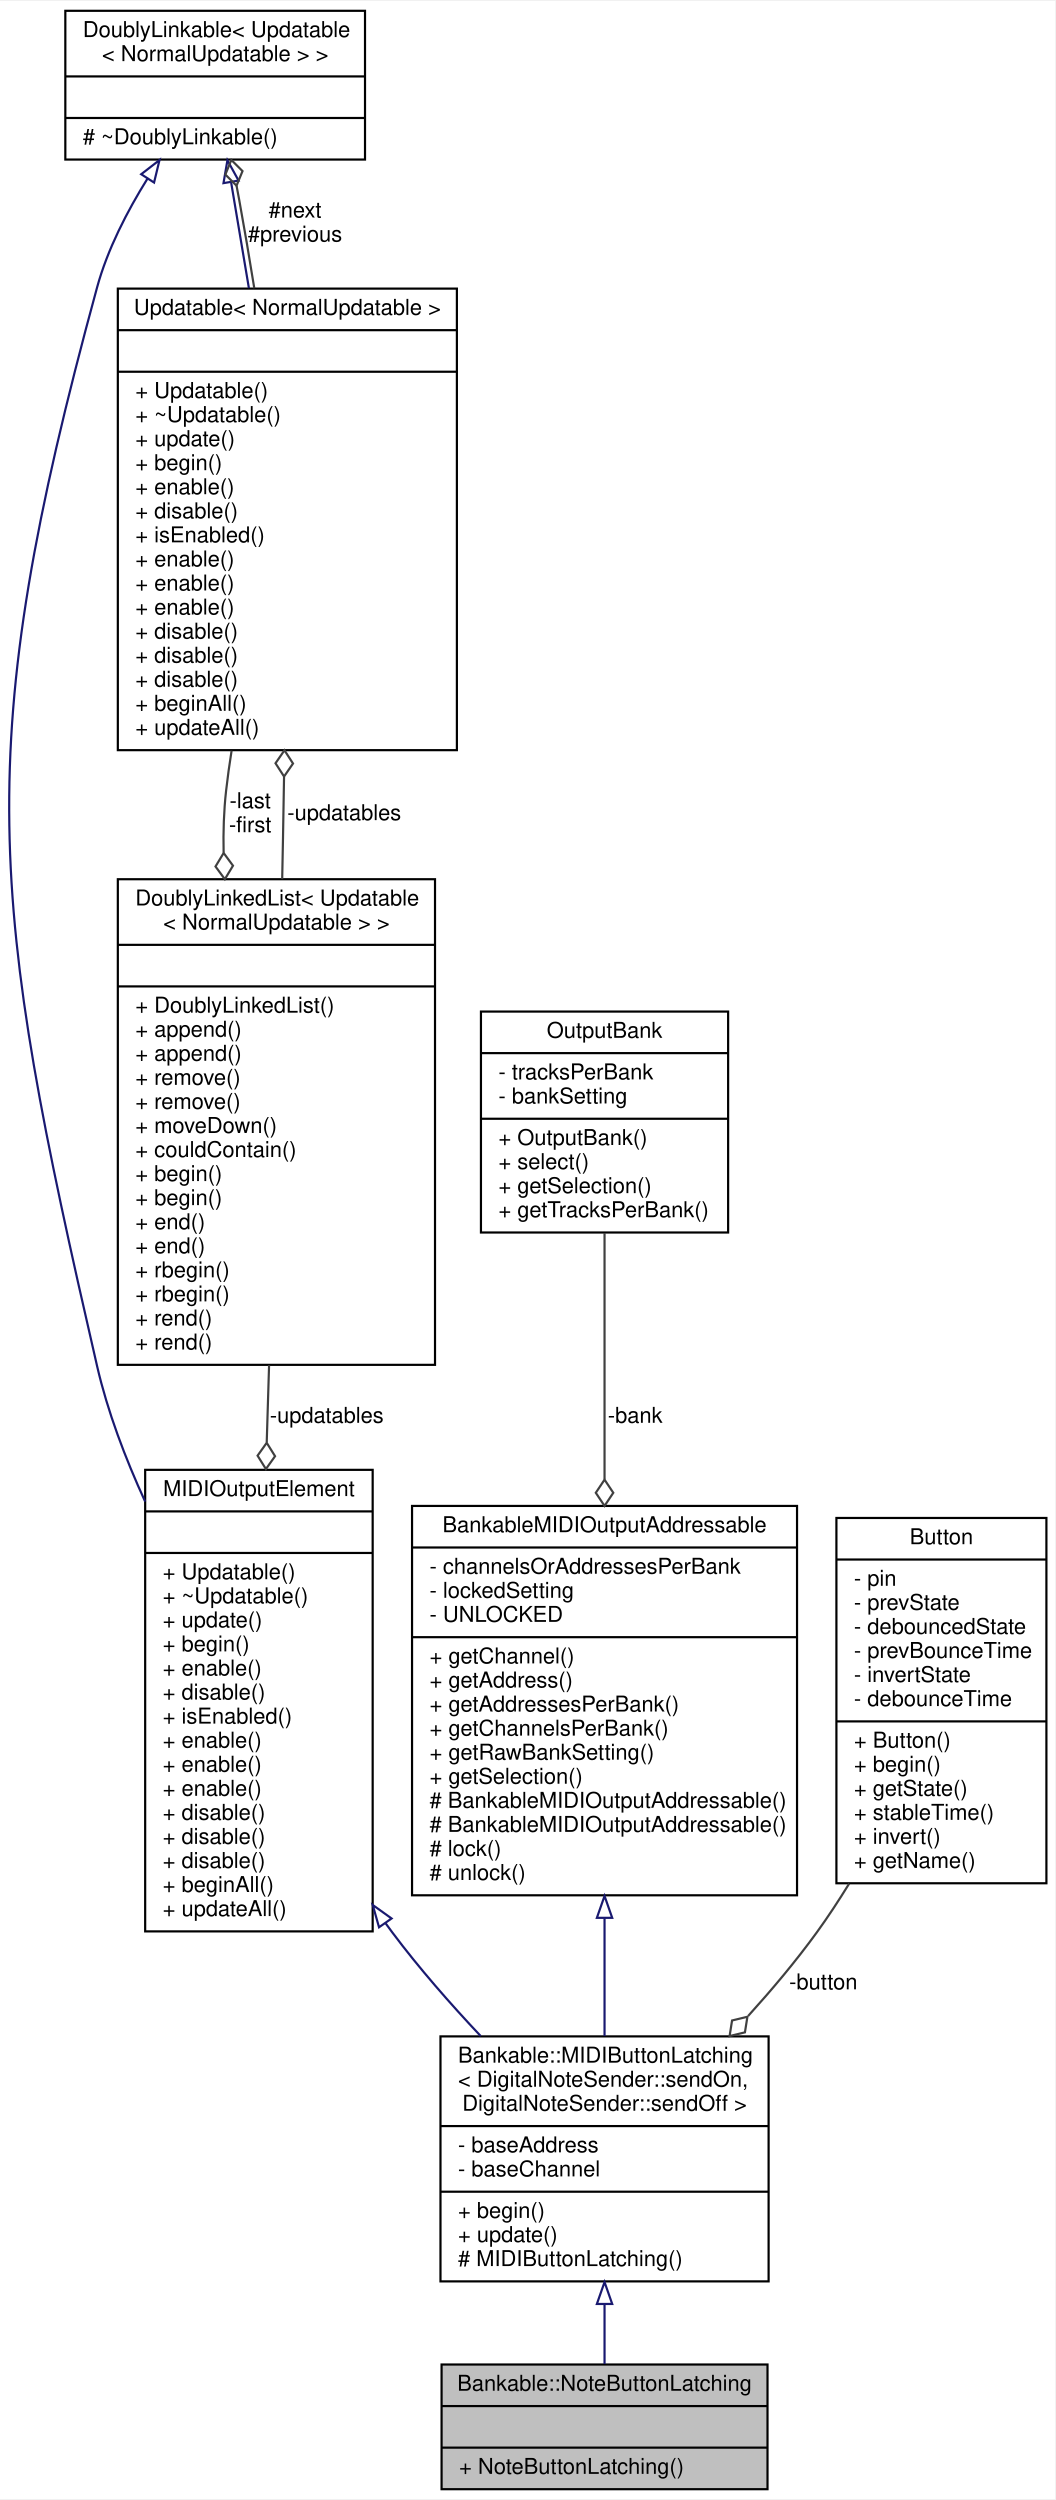
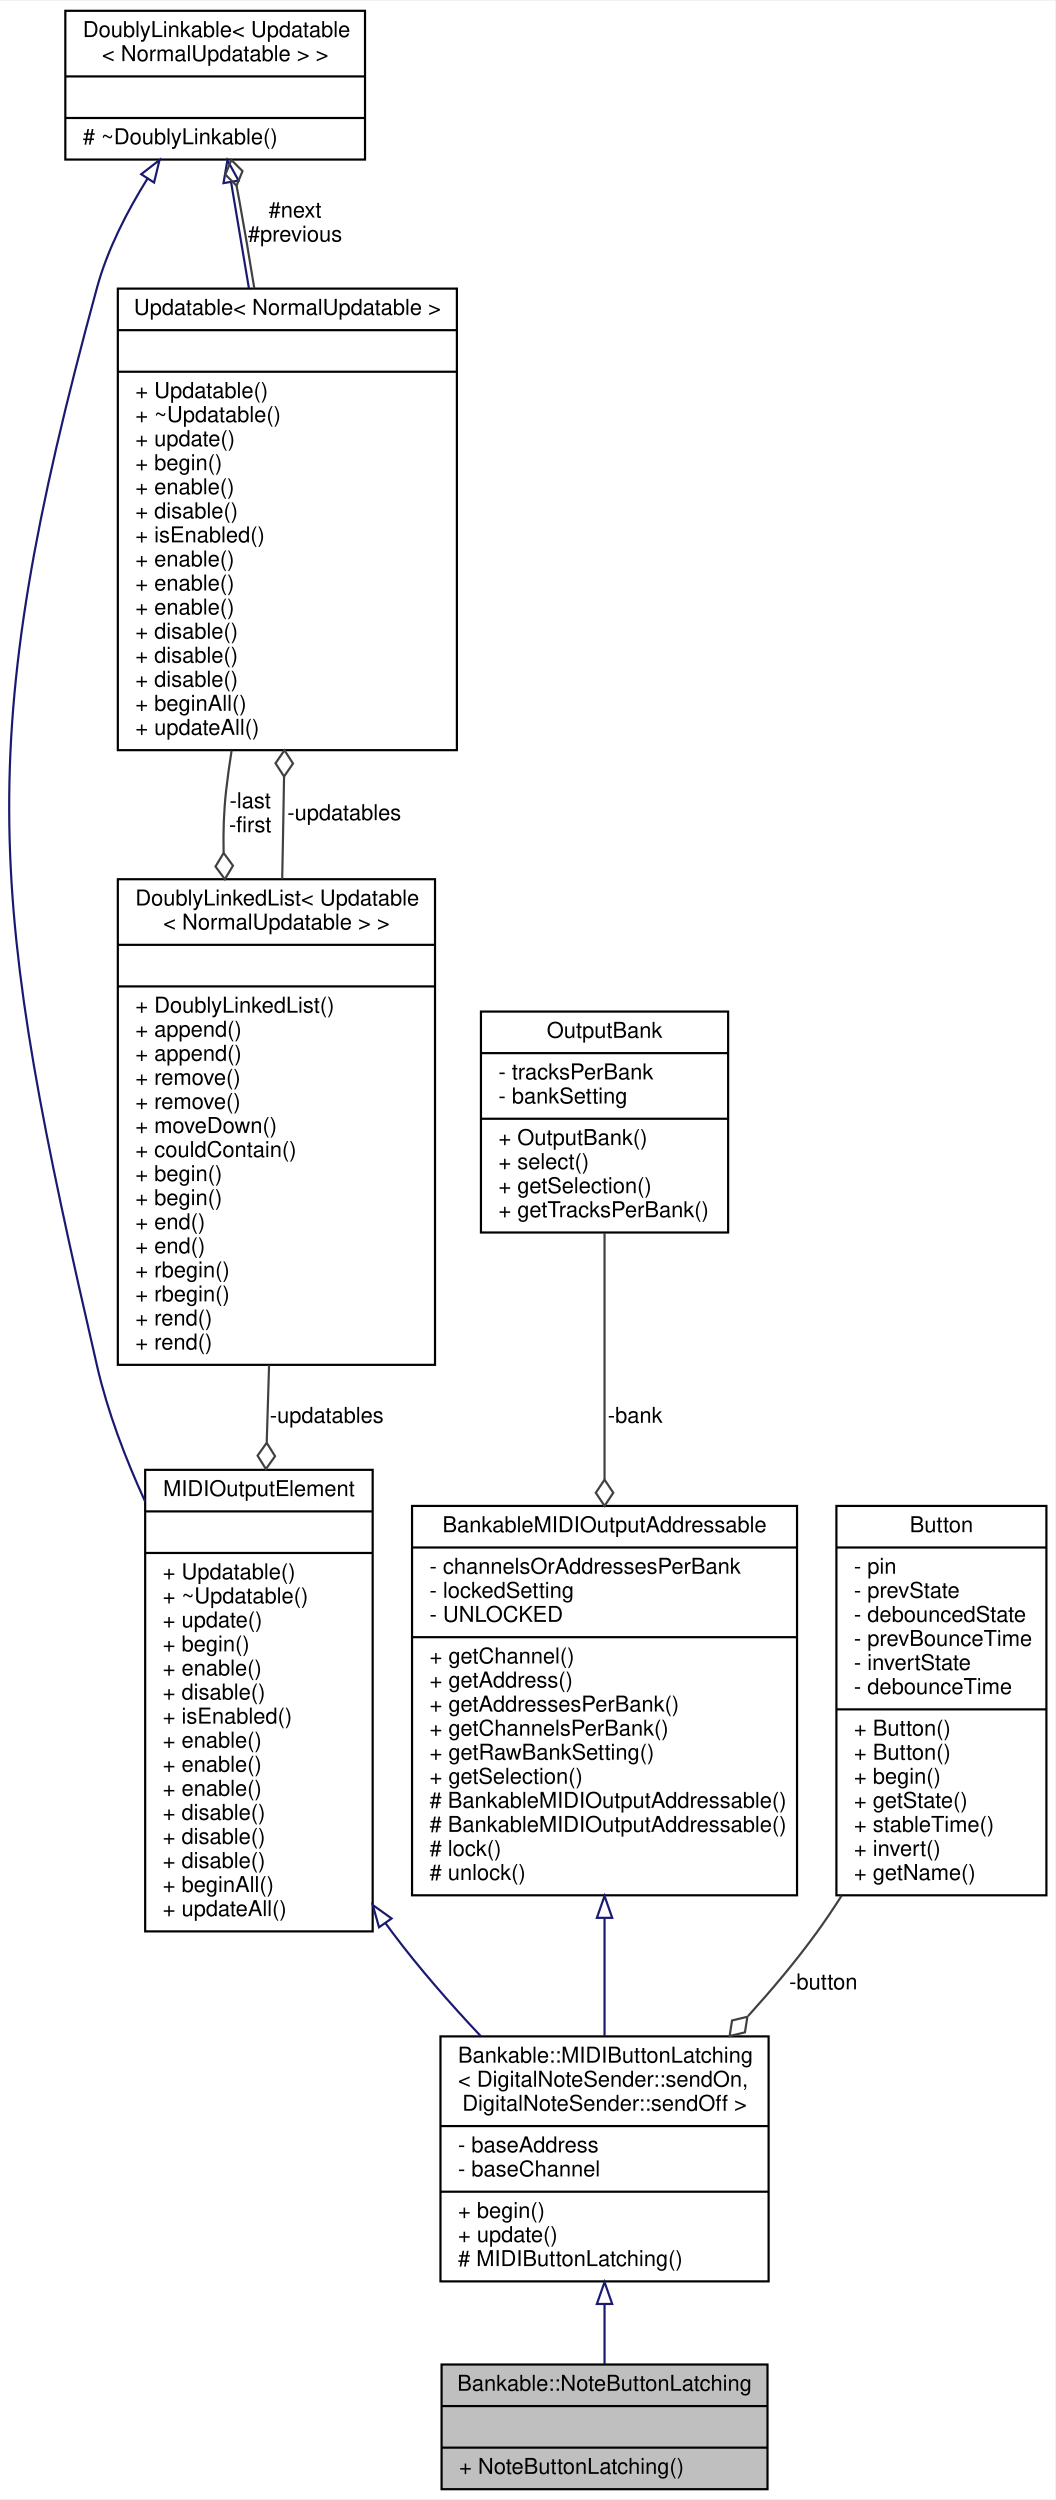
<svg xmlns="http://www.w3.org/2000/svg" xmlns:xlink="http://www.w3.org/1999/xlink" width="482pt" height="1142pt" viewBox="0.00 0.00 482.37 1142.00">
  <g id="graph0" class="graph" transform="scale(1 1) rotate(0) translate(4 1138)">
    <polygon fill="white" stroke="none" points="-4,4 -4,-1138 478.366,-1138 478.366,4 -4,4" />
    <g id="node1" class="node">
      <g id="a_node1">
        <a xlink:title="A class of MIDIOutputElements that read the input of a latching push button or toggle switch,...">
          <polygon fill="#bfbfbf" stroke="black" points="197.866,-0.5 197.866,-57.5 346.866,-57.5 346.866,-0.5 197.866,-0.5" />
          <text text-anchor="middle" x="272.366" y="-45.5" font-family="Helvetica,sans-Serif" font-size="10.00">Bankable::NoteButtonLatching</text>
          <polyline fill="none" stroke="black" points="197.866,-38.5 346.866,-38.5 " />
          <text text-anchor="middle" x="272.366" y="-26.5" font-family="Helvetica,sans-Serif" font-size="10.00"> </text>
          <polyline fill="none" stroke="black" points="197.866,-19.5 346.866,-19.5 " />
          <text text-anchor="start" x="205.866" y="-7.5" font-family="Helvetica,sans-Serif" font-size="10.00">+ NoteButtonLatching()</text>
        </a>
      </g>
    </g>
    <g id="node2" class="node">
      <g id="a_node2">
        <a xlink:href="../../d3/d0b/classBankable_1_1MIDIButtonLatching.html" target="_top" xlink:title=" ">
          <polygon fill="white" stroke="black" points="197.366,-95.5 197.366,-207.5 347.366,-207.5 347.366,-95.5 197.366,-95.5" />
          <text text-anchor="start" x="205.366" y="-195.5" font-family="Helvetica,sans-Serif" font-size="10.00">Bankable::MIDIButtonLatching</text>
          <text text-anchor="start" x="205.366" y="-184.5" font-family="Helvetica,sans-Serif" font-size="10.00">&lt; DigitalNoteSender::sendOn,</text>
          <text text-anchor="middle" x="272.366" y="-173.5" font-family="Helvetica,sans-Serif" font-size="10.00"> DigitalNoteSender::sendOff &gt;</text>
          <polyline fill="none" stroke="black" points="197.366,-166.5 347.366,-166.5 " />
          <text text-anchor="start" x="205.366" y="-154.5" font-family="Helvetica,sans-Serif" font-size="10.00">- baseAddress</text>
          <text text-anchor="start" x="205.366" y="-143.5" font-family="Helvetica,sans-Serif" font-size="10.00">- baseChannel</text>
          <polyline fill="none" stroke="black" points="197.366,-136.5 347.366,-136.5 " />
          <text text-anchor="start" x="205.366" y="-124.5" font-family="Helvetica,sans-Serif" font-size="10.00">+ begin()</text>
          <text text-anchor="start" x="205.366" y="-113.5" font-family="Helvetica,sans-Serif" font-size="10.00">+ update()</text>
          <text text-anchor="start" x="205.366" y="-102.5" font-family="Helvetica,sans-Serif" font-size="10.00"># MIDIButtonLatching()</text>
        </a>
      </g>
    </g>
    <g id="edge1" class="edge">
      <path fill="none" stroke="midnightblue" d="M272.366,-85.119C272.366,-75.478 272.366,-66.014 272.366,-57.723" />
      <polygon fill="none" stroke="midnightblue" points="268.866,-85.187 272.366,-95.188 275.866,-85.188 268.866,-85.187" />
    </g>
    <g id="node3" class="node">
      <g id="a_node3">
        <a xlink:href="../../d5/de0/classUpdatable.html" target="_top" xlink:title=" ">
          <polygon fill="white" stroke="black" points="62.366,-255.5 62.366,-466.5 166.366,-466.5 166.366,-255.5 62.366,-255.5" />
          <text text-anchor="middle" x="114.366" y="-454.5" font-family="Helvetica,sans-Serif" font-size="10.00">MIDIOutputElement</text>
          <polyline fill="none" stroke="black" points="62.366,-447.5 166.366,-447.5 " />
          <text text-anchor="middle" x="114.366" y="-435.5" font-family="Helvetica,sans-Serif" font-size="10.00"> </text>
          <polyline fill="none" stroke="black" points="62.366,-428.5 166.366,-428.5 " />
          <text text-anchor="start" x="70.366" y="-416.5" font-family="Helvetica,sans-Serif" font-size="10.00">+ Updatable()</text>
          <text text-anchor="start" x="70.366" y="-405.5" font-family="Helvetica,sans-Serif" font-size="10.00">+ ~Updatable()</text>
          <text text-anchor="start" x="70.366" y="-394.5" font-family="Helvetica,sans-Serif" font-size="10.00">+ update()</text>
          <text text-anchor="start" x="70.366" y="-383.5" font-family="Helvetica,sans-Serif" font-size="10.00">+ begin()</text>
          <text text-anchor="start" x="70.366" y="-372.5" font-family="Helvetica,sans-Serif" font-size="10.00">+ enable()</text>
          <text text-anchor="start" x="70.366" y="-361.5" font-family="Helvetica,sans-Serif" font-size="10.00">+ disable()</text>
          <text text-anchor="start" x="70.366" y="-350.5" font-family="Helvetica,sans-Serif" font-size="10.00">+ isEnabled()</text>
          <text text-anchor="start" x="70.366" y="-339.5" font-family="Helvetica,sans-Serif" font-size="10.00">+ enable()</text>
          <text text-anchor="start" x="70.366" y="-328.5" font-family="Helvetica,sans-Serif" font-size="10.00">+ enable()</text>
          <text text-anchor="start" x="70.366" y="-317.5" font-family="Helvetica,sans-Serif" font-size="10.00">+ enable()</text>
          <text text-anchor="start" x="70.366" y="-306.5" font-family="Helvetica,sans-Serif" font-size="10.00">+ disable()</text>
          <text text-anchor="start" x="70.366" y="-295.5" font-family="Helvetica,sans-Serif" font-size="10.00">+ disable()</text>
          <text text-anchor="start" x="70.366" y="-284.5" font-family="Helvetica,sans-Serif" font-size="10.00">+ disable()</text>
          <text text-anchor="start" x="70.366" y="-273.5" font-family="Helvetica,sans-Serif" font-size="10.00">+ beginAll()</text>
          <text text-anchor="start" x="70.366" y="-262.5" font-family="Helvetica,sans-Serif" font-size="10.00">+ updateAll()</text>
        </a>
      </g>
    </g>
    <g id="edge2" class="edge">
      <path fill="none" stroke="midnightblue" d="M172.253,-259.234C173.287,-257.805 174.324,-256.393 175.366,-255 187.47,-238.812 201.847,-222.413 215.774,-207.62" />
      <polygon fill="none" stroke="midnightblue" points="169.275,-257.384 166.392,-267.579 175.004,-261.407 169.275,-257.384" />
    </g>
    <g id="node4" class="node">
      <g id="a_node4">
        <a xlink:href="../../d4/d23/classDoublyLinkable.html" target="_top" xlink:title=" ">
          <polygon fill="white" stroke="black" points="25.866,-1065.5 25.866,-1133.5 162.866,-1133.5 162.866,-1065.5 25.866,-1065.5" />
          <text text-anchor="start" x="33.866" y="-1121.5" font-family="Helvetica,sans-Serif" font-size="10.00">DoublyLinkable&lt; Updatable</text>
          <text text-anchor="middle" x="94.366" y="-1110.5" font-family="Helvetica,sans-Serif" font-size="10.00">&lt; NormalUpdatable &gt; &gt;</text>
          <polyline fill="none" stroke="black" points="25.866,-1103.5 162.866,-1103.5 " />
          <text text-anchor="middle" x="94.366" y="-1091.5" font-family="Helvetica,sans-Serif" font-size="10.00"> </text>
          <polyline fill="none" stroke="black" points="25.866,-1084.5 162.866,-1084.5 " />
          <text text-anchor="start" x="33.866" y="-1072.5" font-family="Helvetica,sans-Serif" font-size="10.00"># ~DoublyLinkable()</text>
        </a>
      </g>
    </g>
    <g id="edge3" class="edge">
      <path fill="none" stroke="midnightblue" d="M63.434,-1056.8C54.121,-1041.86 45.118,-1024.4 40.366,-1007 -17.355,-795.628 -8.847,-727.513 40.366,-514 45.178,-493.122 53.263,-471.791 62.363,-451.963" />
      <polygon fill="none" stroke="midnightblue" points="60.551,-1058.79 68.922,-1065.28 66.428,-1054.98 60.551,-1058.79" />
    </g>
    <g id="node5" class="node">
      <g id="a_node5">
        <a xlink:href="../../d5/de0/classUpdatable.html" target="_top" xlink:title=" ">
          <polygon fill="white" stroke="black" points="49.866,-795.5 49.866,-1006.5 204.866,-1006.5 204.866,-795.5 49.866,-795.5" />
          <text text-anchor="middle" x="127.366" y="-994.5" font-family="Helvetica,sans-Serif" font-size="10.00">Updatable&lt; NormalUpdatable &gt;</text>
          <polyline fill="none" stroke="black" points="49.866,-987.5 204.866,-987.5 " />
          <text text-anchor="middle" x="127.366" y="-975.5" font-family="Helvetica,sans-Serif" font-size="10.00"> </text>
          <polyline fill="none" stroke="black" points="49.866,-968.5 204.866,-968.5 " />
          <text text-anchor="start" x="57.866" y="-956.5" font-family="Helvetica,sans-Serif" font-size="10.00">+ Updatable()</text>
          <text text-anchor="start" x="57.866" y="-945.5" font-family="Helvetica,sans-Serif" font-size="10.00">+ ~Updatable()</text>
          <text text-anchor="start" x="57.866" y="-934.5" font-family="Helvetica,sans-Serif" font-size="10.00">+ update()</text>
          <text text-anchor="start" x="57.866" y="-923.5" font-family="Helvetica,sans-Serif" font-size="10.00">+ begin()</text>
          <text text-anchor="start" x="57.866" y="-912.5" font-family="Helvetica,sans-Serif" font-size="10.00">+ enable()</text>
          <text text-anchor="start" x="57.866" y="-901.5" font-family="Helvetica,sans-Serif" font-size="10.00">+ disable()</text>
          <text text-anchor="start" x="57.866" y="-890.5" font-family="Helvetica,sans-Serif" font-size="10.00">+ isEnabled()</text>
          <text text-anchor="start" x="57.866" y="-879.5" font-family="Helvetica,sans-Serif" font-size="10.00">+ enable()</text>
          <text text-anchor="start" x="57.866" y="-868.5" font-family="Helvetica,sans-Serif" font-size="10.00">+ enable()</text>
          <text text-anchor="start" x="57.866" y="-857.5" font-family="Helvetica,sans-Serif" font-size="10.00">+ enable()</text>
          <text text-anchor="start" x="57.866" y="-846.5" font-family="Helvetica,sans-Serif" font-size="10.00">+ disable()</text>
          <text text-anchor="start" x="57.866" y="-835.5" font-family="Helvetica,sans-Serif" font-size="10.00">+ disable()</text>
          <text text-anchor="start" x="57.866" y="-824.5" font-family="Helvetica,sans-Serif" font-size="10.00">+ disable()</text>
          <text text-anchor="start" x="57.866" y="-813.5" font-family="Helvetica,sans-Serif" font-size="10.00">+ beginAll()</text>
          <text text-anchor="start" x="57.866" y="-802.5" font-family="Helvetica,sans-Serif" font-size="10.00">+ updateAll()</text>
        </a>
      </g>
    </g>
    <g id="edge5" class="edge">
      <path fill="none" stroke="midnightblue" d="M101.659,-1055.07C104.09,-1040.6 106.912,-1023.79 109.778,-1006.73" />
      <polygon fill="none" stroke="midnightblue" points="98.168,-1054.72 99.964,-1065.17 105.072,-1055.88 98.168,-1054.72" />
    </g>
    <g id="edge4" class="edge">
      <path fill="none" stroke="#404040" d="M112.248,-1006.67C110.062,-1020.26 107.743,-1033.98 105.366,-1047 104.977,-1049.13 104.565,-1051.31 104.139,-1053.51" />
      <polygon fill="none" stroke="#404040" points="104.131,-1053.55 106.866,-1060.22 101.759,-1065.31 99.024,-1058.64 104.131,-1053.55" />
      <text text-anchor="middle" x="130.866" y="-1039" font-family="Helvetica,sans-Serif" font-size="10.00"> #next</text>
      <text text-anchor="middle" x="130.866" y="-1028" font-family="Helvetica,sans-Serif" font-size="10.00">#previous</text>
    </g>
    <g id="node6" class="node">
      <g id="a_node6">
        <a xlink:href="../../dd/d16/classDoublyLinkedList.html" target="_top" xlink:title=" ">
          <polygon fill="white" stroke="black" points="49.866,-514.5 49.866,-736.5 194.866,-736.5 194.866,-514.5 49.866,-514.5" />
          <text text-anchor="start" x="57.866" y="-724.5" font-family="Helvetica,sans-Serif" font-size="10.00">DoublyLinkedList&lt; Updatable</text>
          <text text-anchor="middle" x="122.366" y="-713.5" font-family="Helvetica,sans-Serif" font-size="10.00">&lt; NormalUpdatable &gt; &gt;</text>
          <polyline fill="none" stroke="black" points="49.866,-706.5 194.866,-706.5 " />
          <text text-anchor="middle" x="122.366" y="-694.5" font-family="Helvetica,sans-Serif" font-size="10.00"> </text>
          <polyline fill="none" stroke="black" points="49.866,-687.5 194.866,-687.5 " />
          <text text-anchor="start" x="57.866" y="-675.5" font-family="Helvetica,sans-Serif" font-size="10.00">+ DoublyLinkedList()</text>
          <text text-anchor="start" x="57.866" y="-664.5" font-family="Helvetica,sans-Serif" font-size="10.00">+ append()</text>
          <text text-anchor="start" x="57.866" y="-653.5" font-family="Helvetica,sans-Serif" font-size="10.00">+ append()</text>
          <text text-anchor="start" x="57.866" y="-642.5" font-family="Helvetica,sans-Serif" font-size="10.00">+ remove()</text>
          <text text-anchor="start" x="57.866" y="-631.5" font-family="Helvetica,sans-Serif" font-size="10.00">+ remove()</text>
          <text text-anchor="start" x="57.866" y="-620.5" font-family="Helvetica,sans-Serif" font-size="10.00">+ moveDown()</text>
          <text text-anchor="start" x="57.866" y="-609.5" font-family="Helvetica,sans-Serif" font-size="10.00">+ couldContain()</text>
          <text text-anchor="start" x="57.866" y="-598.5" font-family="Helvetica,sans-Serif" font-size="10.00">+ begin()</text>
          <text text-anchor="start" x="57.866" y="-587.5" font-family="Helvetica,sans-Serif" font-size="10.00">+ begin()</text>
          <text text-anchor="start" x="57.866" y="-576.5" font-family="Helvetica,sans-Serif" font-size="10.00">+ end()</text>
          <text text-anchor="start" x="57.866" y="-565.5" font-family="Helvetica,sans-Serif" font-size="10.00">+ end()</text>
          <text text-anchor="start" x="57.866" y="-554.5" font-family="Helvetica,sans-Serif" font-size="10.00">+ rbegin()</text>
          <text text-anchor="start" x="57.866" y="-543.5" font-family="Helvetica,sans-Serif" font-size="10.00">+ rbegin()</text>
          <text text-anchor="start" x="57.866" y="-532.5" font-family="Helvetica,sans-Serif" font-size="10.00">+ rend()</text>
          <text text-anchor="start" x="57.866" y="-521.5" font-family="Helvetica,sans-Serif" font-size="10.00">+ rend()</text>
        </a>
      </g>
    </g>
    <g id="edge7" class="edge">
      <path fill="none" stroke="#404040" d="M101.873,-795.258C100.89,-789.103 100.038,-782.985 99.366,-777 98.328,-767.766 98.009,-758.229 98.231,-748.648" />
      <polygon fill="none" stroke="#404040" points="98.238,-748.494 94.517,-742.317 98.788,-736.507 102.509,-742.684 98.238,-748.494" />
      <text text-anchor="middle" x="110.366" y="-769" font-family="Helvetica,sans-Serif" font-size="10.00"> -last</text>
      <text text-anchor="middle" x="110.366" y="-758" font-family="Helvetica,sans-Serif" font-size="10.00">-first</text>
    </g>
    <g id="edge8" class="edge">
      <path fill="none" stroke="#404040" d="M119.008,-514.317C118.652,-502.655 118.29,-490.764 117.932,-479.027" />
      <polygon fill="none" stroke="#404040" points="117.927,-478.861 113.746,-472.986 117.562,-466.867 121.743,-472.742 117.927,-478.861" />
      <text text-anchor="middle" x="145.366" y="-488" font-family="Helvetica,sans-Serif" font-size="10.00"> -updatables</text>
    </g>
    <g id="edge6" class="edge">
      <path fill="none" stroke="#404040" d="M125.004,-736.552C125.132,-742.793 125.254,-748.976 125.366,-755 125.537,-764.203 125.7,-773.736 125.853,-783.315" />
      <polygon fill="none" stroke="#404040" points="125.855,-783.454 129.949,-789.391 126.043,-795.453 121.95,-789.516 125.855,-783.454" />
      <text text-anchor="middle" x="153.366" y="-763.5" font-family="Helvetica,sans-Serif" font-size="10.00"> -updatables</text>
    </g>
    <g id="node7" class="node">
      <g id="a_node7">
        <a xlink:href="../../d9/d14/classBankableMIDIOutputAddressable.html" target="_top" xlink:title=" ">
          <polygon fill="white" stroke="black" points="184.366,-272 184.366,-450 360.366,-450 360.366,-272 184.366,-272" />
          <text text-anchor="middle" x="272.366" y="-438" font-family="Helvetica,sans-Serif" font-size="10.00">BankableMIDIOutputAddressable</text>
          <polyline fill="none" stroke="black" points="184.366,-431 360.366,-431 " />
          <text text-anchor="start" x="192.366" y="-419" font-family="Helvetica,sans-Serif" font-size="10.00">- channelsOrAddressesPerBank</text>
          <text text-anchor="start" x="192.366" y="-408" font-family="Helvetica,sans-Serif" font-size="10.00">- lockedSetting</text>
          <text text-anchor="start" x="192.366" y="-397" font-family="Helvetica,sans-Serif" font-size="10.00">- UNLOCKED</text>
          <polyline fill="none" stroke="black" points="184.366,-390 360.366,-390 " />
          <text text-anchor="start" x="192.366" y="-378" font-family="Helvetica,sans-Serif" font-size="10.00">+ getChannel()</text>
          <text text-anchor="start" x="192.366" y="-367" font-family="Helvetica,sans-Serif" font-size="10.00">+ getAddress()</text>
          <text text-anchor="start" x="192.366" y="-356" font-family="Helvetica,sans-Serif" font-size="10.00">+ getAddressesPerBank()</text>
          <text text-anchor="start" x="192.366" y="-345" font-family="Helvetica,sans-Serif" font-size="10.00">+ getChannelsPerBank()</text>
          <text text-anchor="start" x="192.366" y="-334" font-family="Helvetica,sans-Serif" font-size="10.00">+ getRawBankSetting()</text>
          <text text-anchor="start" x="192.366" y="-323" font-family="Helvetica,sans-Serif" font-size="10.00">+ getSelection()</text>
          <text text-anchor="start" x="192.366" y="-312" font-family="Helvetica,sans-Serif" font-size="10.00"># BankableMIDIOutputAddressable()</text>
          <text text-anchor="start" x="192.366" y="-301" font-family="Helvetica,sans-Serif" font-size="10.00"># BankableMIDIOutputAddressable()</text>
          <text text-anchor="start" x="192.366" y="-290" font-family="Helvetica,sans-Serif" font-size="10.00"># lock()</text>
          <text text-anchor="start" x="192.366" y="-279" font-family="Helvetica,sans-Serif" font-size="10.00"># unlock()</text>
        </a>
      </g>
    </g>
    <g id="edge9" class="edge">
      <path fill="none" stroke="midnightblue" d="M272.366,-261.462C272.366,-242.964 272.366,-224.245 272.366,-207.664" />
      <polygon fill="none" stroke="midnightblue" points="268.866,-261.7 272.366,-271.7 275.866,-261.7 268.866,-261.7" />
    </g>
    <g id="node8" class="node">
      <g id="a_node8">
        <a xlink:href="../../d9/d36/classOutputBank.html" target="_top" xlink:title=" ">
          <polygon fill="white" stroke="black" points="215.866,-575 215.866,-676 328.866,-676 328.866,-575 215.866,-575" />
          <text text-anchor="middle" x="272.366" y="-664" font-family="Helvetica,sans-Serif" font-size="10.00">OutputBank</text>
          <polyline fill="none" stroke="black" points="215.866,-657 328.866,-657 " />
          <text text-anchor="start" x="223.866" y="-645" font-family="Helvetica,sans-Serif" font-size="10.00">- tracksPerBank</text>
          <text text-anchor="start" x="223.866" y="-634" font-family="Helvetica,sans-Serif" font-size="10.00">- bankSetting</text>
          <polyline fill="none" stroke="black" points="215.866,-627 328.866,-627 " />
          <text text-anchor="start" x="223.866" y="-615" font-family="Helvetica,sans-Serif" font-size="10.00">+ OutputBank()</text>
          <text text-anchor="start" x="223.866" y="-604" font-family="Helvetica,sans-Serif" font-size="10.00">+ select()</text>
          <text text-anchor="start" x="223.866" y="-593" font-family="Helvetica,sans-Serif" font-size="10.00">+ getSelection()</text>
          <text text-anchor="start" x="223.866" y="-582" font-family="Helvetica,sans-Serif" font-size="10.00">+ getTracksPerBank()</text>
        </a>
      </g>
    </g>
    <g id="edge10" class="edge">
      <path fill="none" stroke="#404040" d="M272.366,-574.817C272.366,-543.029 272.366,-500.665 272.366,-462.107" />
      <polygon fill="none" stroke="#404040" points="272.366,-462.009 268.366,-456.009 272.366,-450.009 276.366,-456.009 272.366,-462.009" />
      <text text-anchor="middle" x="286.366" y="-488" font-family="Helvetica,sans-Serif" font-size="10.00"> -bank</text>
    </g>
    <g id="node9" class="node">
      <g id="a_node9">
        <a xlink:href="../../d1/d19/classButton.html" target="_top" xlink:title="A class for reading and debouncing buttons and switches.">
-           <polygon fill="white" stroke="black" points="378.366,-277.5 378.366,-444.5 474.366,-444.5 474.366,-277.5 378.366,-277.5" />
-           <text text-anchor="middle" x="426.366" y="-432.5" font-family="Helvetica,sans-Serif" font-size="10.00">Button</text>
-           <polyline fill="none" stroke="black" points="378.366,-425.5 474.366,-425.5 " />
-           <text text-anchor="start" x="386.366" y="-413.5" font-family="Helvetica,sans-Serif" font-size="10.00">- pin</text>
-           <text text-anchor="start" x="386.366" y="-402.5" font-family="Helvetica,sans-Serif" font-size="10.00">- prevState</text>
-           <text text-anchor="start" x="386.366" y="-391.5" font-family="Helvetica,sans-Serif" font-size="10.00">- debouncedState</text>
-           <text text-anchor="start" x="386.366" y="-380.5" font-family="Helvetica,sans-Serif" font-size="10.00">- prevBounceTime</text>
-           <text text-anchor="start" x="386.366" y="-369.5" font-family="Helvetica,sans-Serif" font-size="10.00">- invertState</text>
-           <text text-anchor="start" x="386.366" y="-358.5" font-family="Helvetica,sans-Serif" font-size="10.00">- debounceTime</text>
-           <polyline fill="none" stroke="black" points="378.366,-351.5 474.366,-351.5 " />
-           <text text-anchor="start" x="386.366" y="-339.5" font-family="Helvetica,sans-Serif" font-size="10.00">+ Button()</text>
-           <text text-anchor="start" x="386.366" y="-328.5" font-family="Helvetica,sans-Serif" font-size="10.00">+ begin()</text>
-           <text text-anchor="start" x="386.366" y="-317.5" font-family="Helvetica,sans-Serif" font-size="10.00">+ getState()</text>
-           <text text-anchor="start" x="386.366" y="-306.5" font-family="Helvetica,sans-Serif" font-size="10.00">+ stableTime()</text>
-           <text text-anchor="start" x="386.366" y="-295.5" font-family="Helvetica,sans-Serif" font-size="10.00">+ invert()</text>
-           <text text-anchor="start" x="386.366" y="-284.5" font-family="Helvetica,sans-Serif" font-size="10.00">+ getName()</text>
+           <polygon fill="white" stroke="black" points="378.366,-272 378.366,-450 474.366,-450 474.366,-272 378.366,-272" />
+           <text text-anchor="middle" x="426.366" y="-438" font-family="Helvetica,sans-Serif" font-size="10.00">Button</text>
+           <polyline fill="none" stroke="black" points="378.366,-431 474.366,-431 " />
+           <text text-anchor="start" x="386.366" y="-419" font-family="Helvetica,sans-Serif" font-size="10.00">- pin</text>
+           <text text-anchor="start" x="386.366" y="-408" font-family="Helvetica,sans-Serif" font-size="10.00">- prevState</text>
+           <text text-anchor="start" x="386.366" y="-397" font-family="Helvetica,sans-Serif" font-size="10.00">- debouncedState</text>
+           <text text-anchor="start" x="386.366" y="-386" font-family="Helvetica,sans-Serif" font-size="10.00">- prevBounceTime</text>
+           <text text-anchor="start" x="386.366" y="-375" font-family="Helvetica,sans-Serif" font-size="10.00">- invertState</text>
+           <text text-anchor="start" x="386.366" y="-364" font-family="Helvetica,sans-Serif" font-size="10.00">- debounceTime</text>
+           <polyline fill="none" stroke="black" points="378.366,-357 474.366,-357 " />
+           <text text-anchor="start" x="386.366" y="-345" font-family="Helvetica,sans-Serif" font-size="10.00">+ Button()</text>
+           <text text-anchor="start" x="386.366" y="-334" font-family="Helvetica,sans-Serif" font-size="10.00">+ Button()</text>
+           <text text-anchor="start" x="386.366" y="-323" font-family="Helvetica,sans-Serif" font-size="10.00">+ begin()</text>
+           <text text-anchor="start" x="386.366" y="-312" font-family="Helvetica,sans-Serif" font-size="10.00">+ getState()</text>
+           <text text-anchor="start" x="386.366" y="-301" font-family="Helvetica,sans-Serif" font-size="10.00">+ stableTime()</text>
+           <text text-anchor="start" x="386.366" y="-290" font-family="Helvetica,sans-Serif" font-size="10.00">+ invert()</text>
+           <text text-anchor="start" x="386.366" y="-279" font-family="Helvetica,sans-Serif" font-size="10.00">+ getName()</text>
        </a>
      </g>
    </g>
    <g id="edge11" class="edge">
-       <path fill="none" stroke="#404040" d="M384.189,-277.334C379.452,-269.616 374.481,-262.052 369.366,-255 359.965,-242.041 349.044,-229.02 337.991,-216.812" />
+       <path fill="none" stroke="#404040" d="M380.767,-271.852C377.077,-266.043 373.263,-260.373 369.366,-255 359.965,-242.041 349.044,-229.02 337.991,-216.812" />
      <polygon fill="none" stroke="#404040" points="337.674,-216.469 330.665,-214.772 329.535,-207.65 336.544,-209.346 337.674,-216.469" />
      <text text-anchor="middle" x="372.366" y="-229" font-family="Helvetica,sans-Serif" font-size="10.00"> -button</text>
    </g>
  </g>
</svg>
